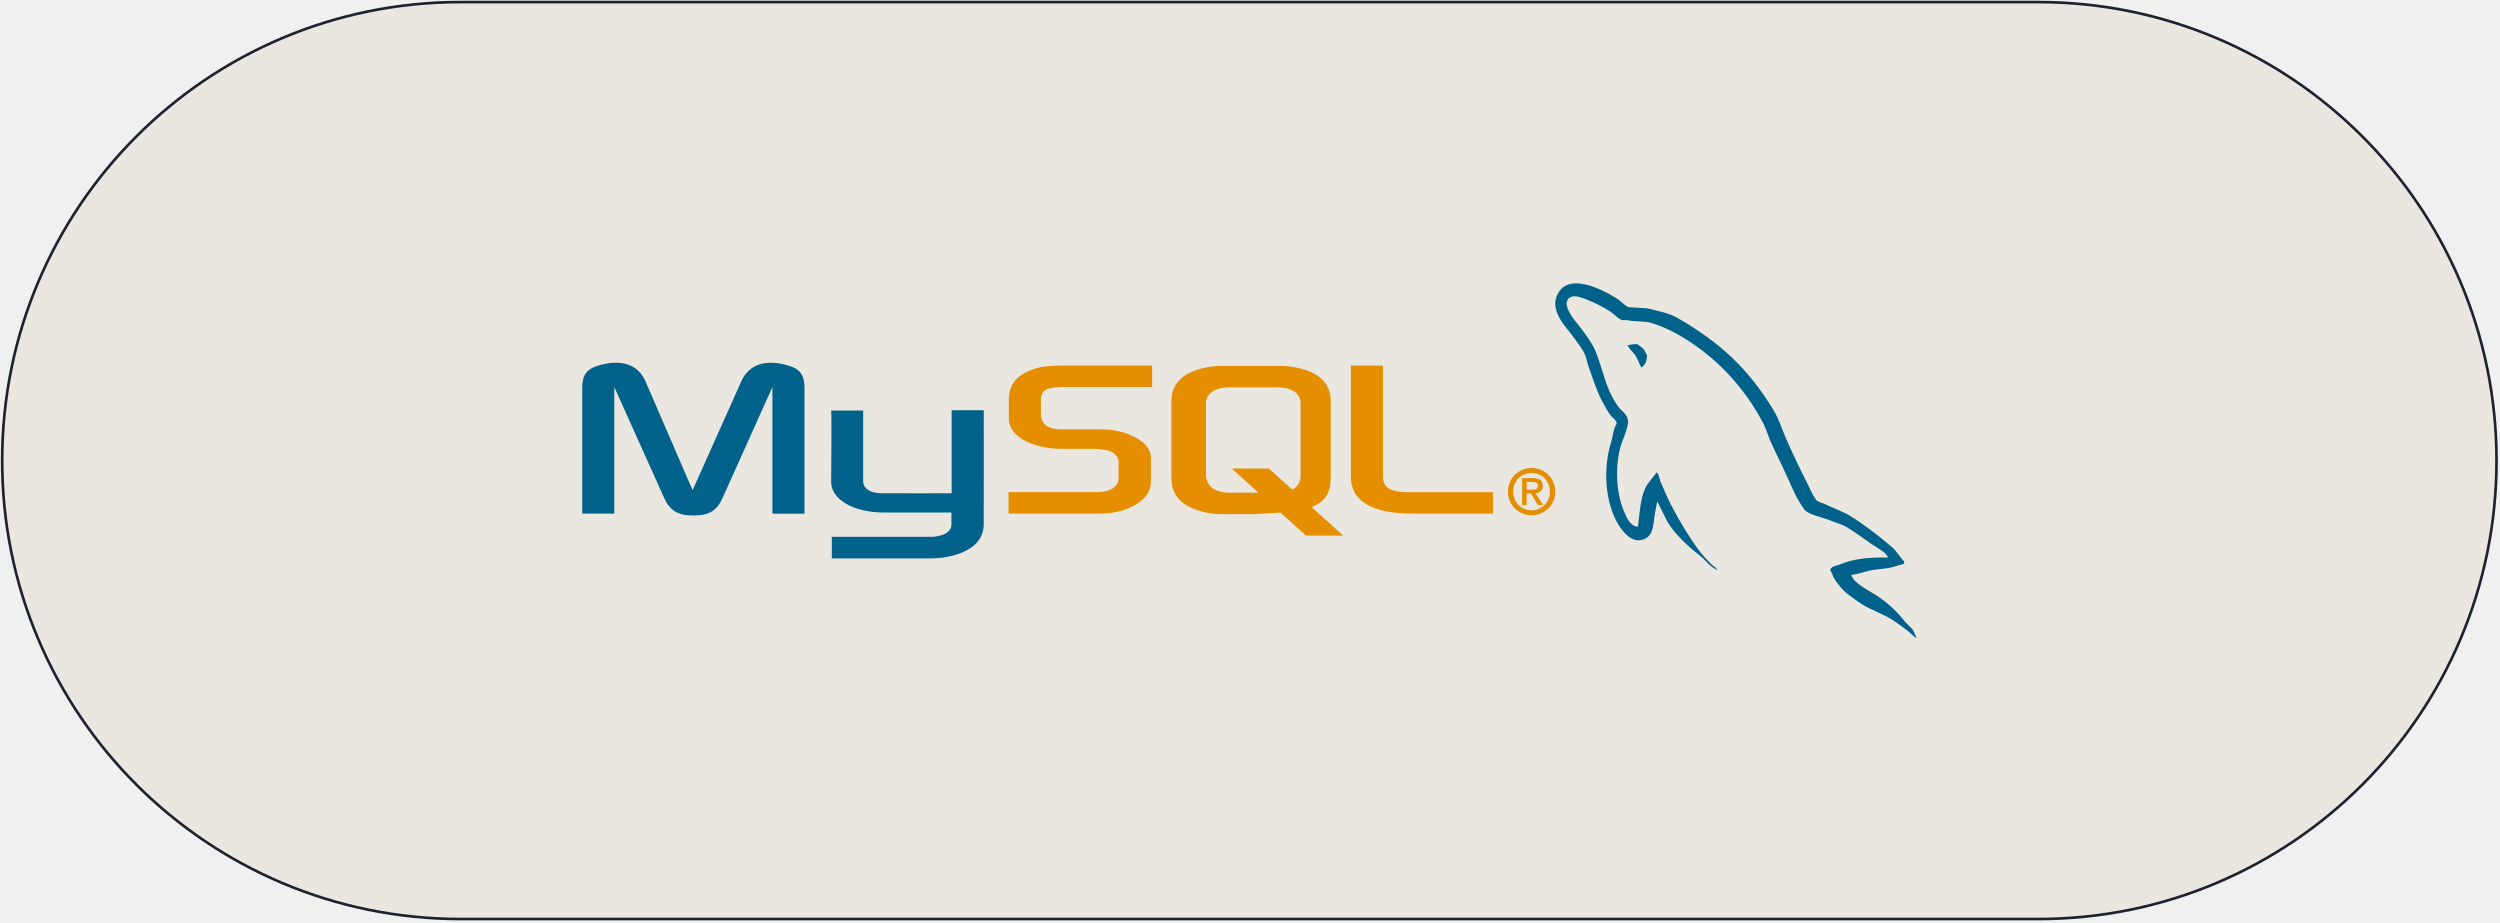
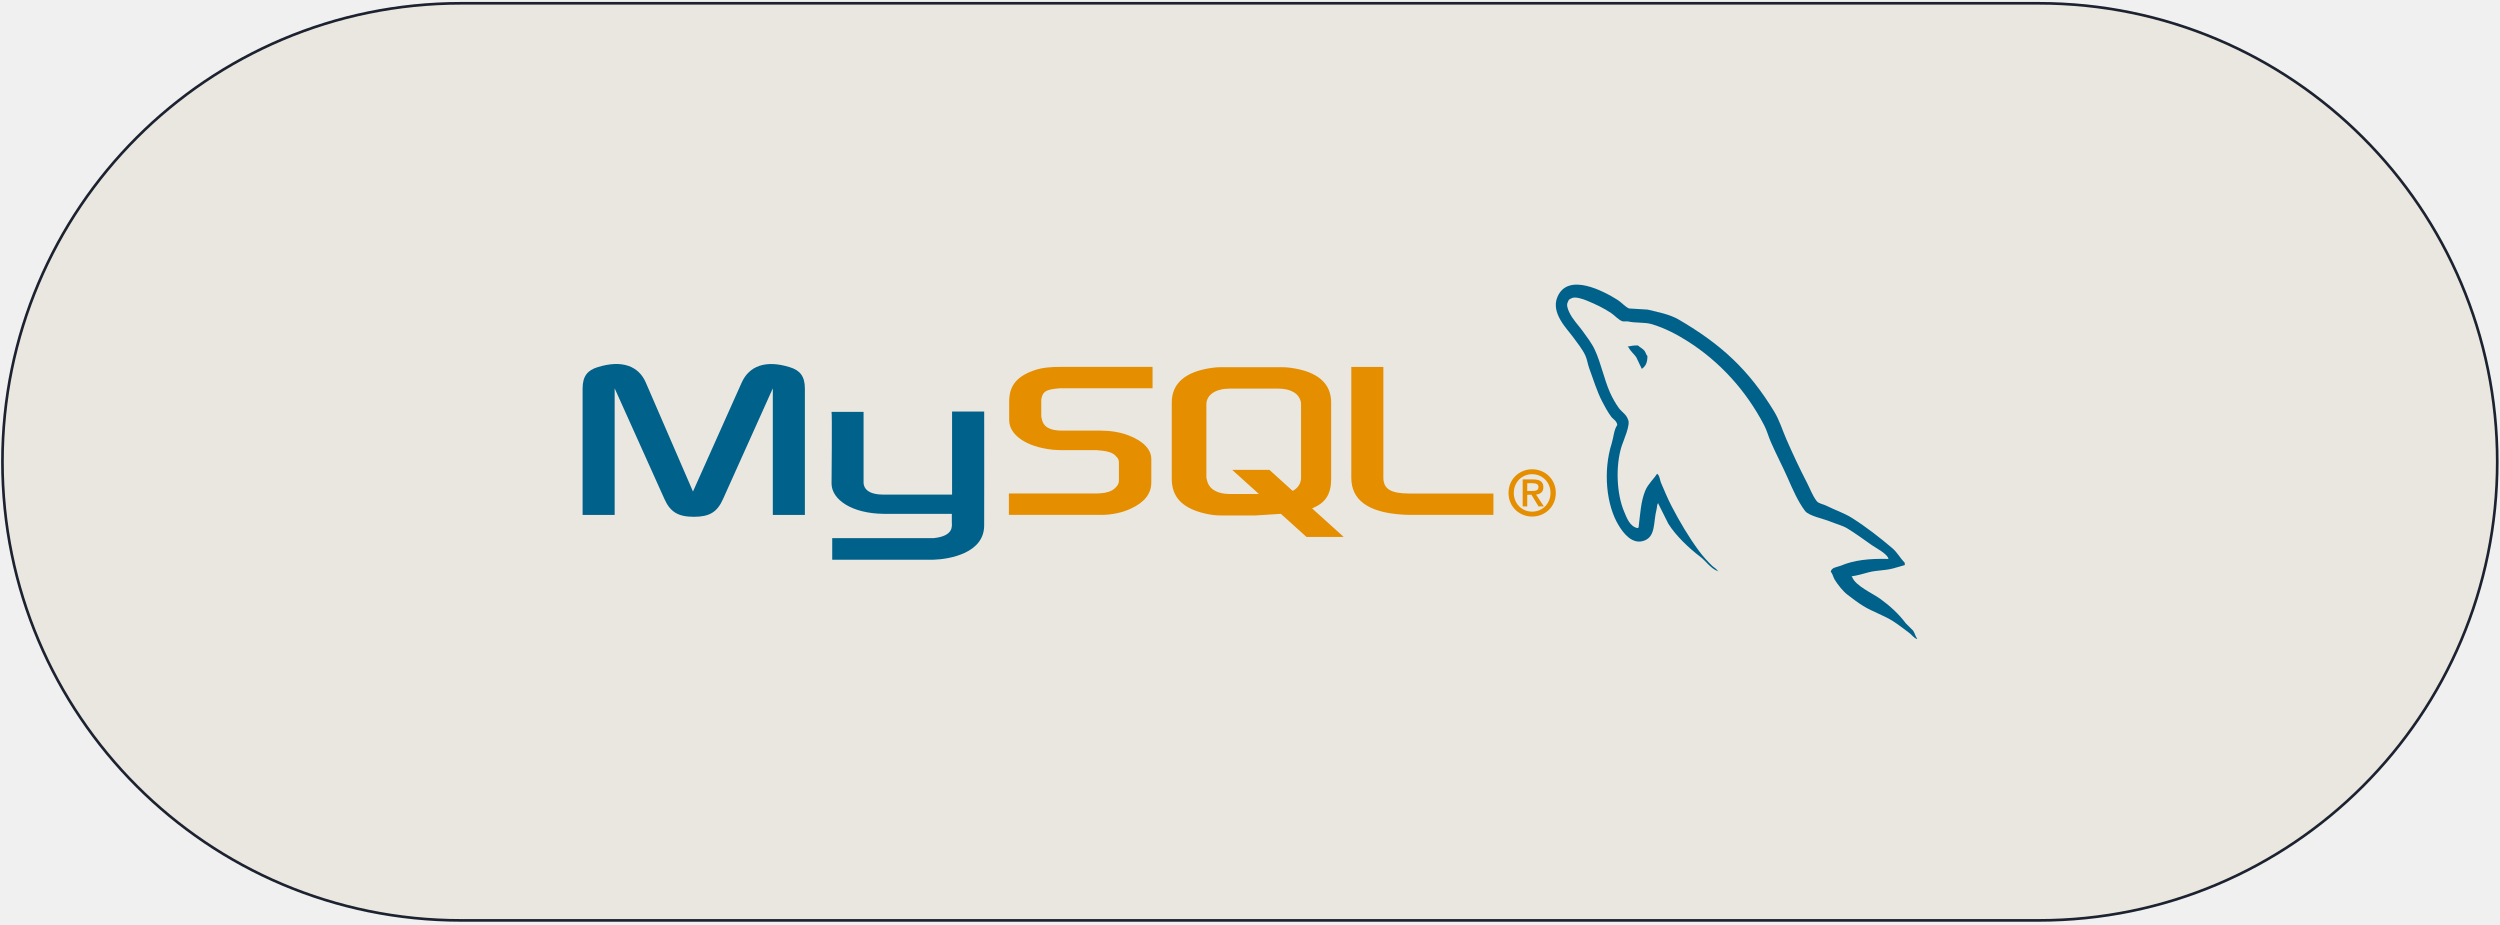
- <svg xmlns="http://www.w3.org/2000/svg" width="981" height="362" viewBox="0 0 981 362" fill="none">
-   <path d="M180.759.814h618.972c99.36 0 179.907 80.547 179.907 179.907 0 99.359-80.547 179.905-179.906 179.905H180.759C81.399 360.626.853 280.08.853 180.721.853 81.361 81.4.814 180.759.814" fill="#EAE7E0" />
-   <path d="M180.759.814h618.972c99.36 0 179.907 80.547 179.907 179.907 0 99.359-80.547 179.905-179.906 179.905H180.759C81.399 360.626.853 280.08.853 180.721.853 81.361 81.4.814 180.759.814Z" stroke="#1C222F" stroke-width="1.049" />
+ <svg xmlns="http://www.w3.org/2000/svg" width="765" height="283" viewBox="0 0 765 283" fill="none">
+   <path d="M141.066 1.005h482.77c77.495 0 140.318 62.822 140.318 140.317s-62.823 140.319-140.318 140.319H141.067C63.572 281.641.749 218.818.749 141.322S63.571 1.005 141.066 1.005" fill="#EAE7E0" />
+   <path d="M141.066 1.005h482.77c77.495 0 140.318 62.822 140.318 140.317s-62.823 140.319-140.318 140.319H141.067C63.572 281.641.749 218.818.749 141.322S63.571 1.005 141.066 1.005Z" stroke="#1C222F" stroke-width=".818" />
  <g clip-path="url(#a)">
    <g clip-path="url(#b)">
-       <path d="M228.475 201.534h12.578v-49.652l19.471 43.301c2.297 5.219 5.444 7.095 11.611 7.095 6.166 0 9.19-1.855 11.491-7.095l19.473-43.301v49.671h12.58v-49.589c0-4.837-1.939-7.177-5.928-8.385-9.554-2.983-15.965-.403-18.866 6.048l-19.108 42.733-18.508-42.752c-2.782-6.45-9.312-9.03-18.866-6.048-3.993 1.21-5.928 3.55-5.928 8.386zm97.659-40.427h12.574v27.366c-.118 1.488.477 4.978 7.367 5.084 3.516.056 27.132 0 27.352 0V160.97h12.602c.056 0-.013 44.432-.011 44.622.069 10.958-13.598 13.339-19.895 13.523h-39.715v-8.463l39.786-.002c8.094-.858 7.14-4.879 7.14-6.234v-3.3h-26.733c-12.438-.111-20.357-5.542-20.456-11.787-.009-.559.268-27.954-.008-28.224z" fill="#00618A" />
-       <path d="M395.74 201.529h36.162c4.232 0 8.346-.886 11.614-2.42 5.444-2.498 8.104-5.885 8.104-10.32v-9.191c0-3.629-3.024-7.015-8.948-9.272-3.145-1.212-7.015-1.855-10.764-1.855h-15.24c-5.078 0-7.498-1.533-8.102-4.918-.121-.403-.121-.746-.121-1.13V156.7c0-.323 0-.647.121-1.05.604-2.58 1.935-3.307 6.409-3.728.364 0 .847-.082 1.212-.082h35.92v-8.383h-35.316c-5.08 0-7.74.322-10.16 1.047-7.505 2.34-10.771 6.068-10.771 12.518v7.338c0 5.645 6.412 10.483 17.173 11.61 1.211.081 2.419.161 3.628.161h13.062c.485 0 .969 0 1.331.082 3.99.322 5.686 1.047 6.894 2.498.746.746.969 1.454.969 2.237v7.337c0 .888-.604 2.018-1.813 2.983-1.089.97-2.903 1.613-5.323 1.775-.484 0-.846.08-1.329.08H395.74v8.406m134.343-14.593c0 8.627 6.41 13.465 19.351 14.433a56 56 0 0 0 3.628.16h32.776v-8.385h-33.019c-7.376 0-10.16-1.855-10.16-6.29v-43.381h-12.577v43.459zm-70.439.436v-29.893c0-7.595 5.332-12.201 15.876-13.655a24 24 0 0 1 3.394-.243h23.875c1.176.001 2.351.082 3.516.243 10.544 1.454 15.876 6.059 15.876 13.655v29.893c0 6.161-2.265 9.459-7.485 11.608l12.39 11.186h-14.605l-10.023-9.049-10.092.639h-13.452c-2.302 0-4.726-.324-7.393-1.051-8.016-2.181-11.877-6.383-11.877-13.333m13.577-.746c0 .405.121.807.242 1.294.746 3.475 3.999 5.414 8.949 5.414h11.427l-10.495-9.476h14.604l9.135 8.264c1.687-.899 2.796-2.274 3.169-4.04.121-.402.121-.807.121-1.211v-28.663c0-.322 0-.746-.121-1.131-.746-3.231-4.001-5.09-8.848-5.09h-18.97c-5.593 0-9.209 2.424-9.209 6.221v28.441z" fill="#E48E00" />
-       <path fill-rule="evenodd" clip-rule="evenodd" d="M591.727 192.907c0 5.537 4.375 9.269 9.269 9.269s9.269-3.732 9.269-9.269-4.375-9.27-9.269-9.27-9.269 3.733-9.269 9.27m16.462 0c0 4.202-3.213 7.341-7.197 7.341-4.027 0-7.196-3.139-7.196-7.341 0-4.203 3.166-7.342 7.196-7.342 3.981 0 7.197 3.139 7.197 7.342m-4.699 5.291h2.075l-3.038-4.646c1.631-.174 2.865-.966 2.865-2.894 0-2.151-1.361-3.039-3.978-3.039h-4.13v10.58h1.781v-4.573h1.655l2.769 4.573zm-4.425-6.059V189.1h2.05c1.063 0 2.349.197 2.349 1.435 0 1.482-1.161 1.607-2.498 1.607h-1.901z" fill="#E48E00" />
-       <path d="M740.811 218.809c-7.73-.209-13.638.509-18.686 2.638-1.436.606-3.723.621-3.958 2.42.788.825.913 2.06 1.538 3.076 1.206 1.951 3.244 4.567 5.057 5.935 1.984 1.497 4.027 3.1 6.158 4.4 3.784 2.308 8.009 3.626 11.651 5.935 2.148 1.361 4.281 3.076 6.376 4.616 1.035.761 1.734 1.943 3.076 2.418v-.22c-.708-.9-.889-2.138-1.538-3.076l-2.858-2.858c-2.796-3.728-6.342-6.966-10.113-9.675-3.007-2.159-9.739-5.074-10.994-8.575l-.22-.22c2.133-.243 4.629-1.013 6.6-1.538 3.305-.886 6.26-.658 9.675-1.538l4.618-1.32v-.88c-1.727-1.771-2.957-4.114-4.838-5.716-4.921-4.194-10.296-8.379-15.827-11.875-3.069-1.939-6.86-3.195-10.114-4.837-1.094-.552-3.016-.839-3.737-1.76-1.708-2.178-2.638-4.94-3.956-7.457-2.759-5.313-5.47-11.118-7.916-16.709-1.668-3.813-2.759-7.573-4.835-10.994-9.983-16.412-20.731-26.319-37.374-36.054-3.542-2.069-7.806-2.889-12.314-3.957l-7.255-.44c-1.477-.615-3.013-2.424-4.4-3.3-5.514-3.486-19.658-11.06-23.742-1.118-2.579 6.288 3.853 12.423 6.155 15.611 1.615 2.237 3.684 4.74 4.836 7.255.759 1.652.891 3.309 1.54 5.058 1.598 4.287 2.988 8.991 5.056 12.971 1.044 2.013 2.196 4.135 3.518 5.936.81 1.105 2.199 1.592 2.417 3.299-1.357 1.902-1.435 4.847-2.199 7.256-3.436 10.835-2.141 24.3 2.857 32.32 1.535 2.461 5.146 7.74 10.114 5.716 4.343-1.771 3.355-7.252 4.618-12.092.279-1.1.108-1.901.659-2.638v.22l3.958 7.914c2.927 4.716 8.128 9.647 12.532 12.975 2.283 1.724 4.101 4.707 7.035 5.716v-.22h-.22c-.572-.895-1.467-1.262-2.2-1.976-1.72-1.688-3.635-3.785-5.057-5.716-4.008-5.44-7.547-11.391-10.772-17.589-1.54-2.959-2.88-6.223-4.176-9.234-.499-1.161-.494-2.915-1.538-3.517-1.422 2.207-3.517 3.989-4.617 6.595-1.76 4.165-1.988 9.243-2.638 14.511-.386.138-.215.043-.44.22-3.061-.738-4.139-3.89-5.276-6.595-2.878-6.842-3.411-17.852-.88-25.723.653-2.035 3.617-8.452 2.418-10.333-.572-1.877-2.461-2.983-3.518-4.4-1.305-1.771-2.613-4.108-3.517-6.155-2.357-5.332-3.457-11.316-5.936-16.709-1.186-2.577-3.188-5.183-4.836-7.457-1.823-2.536-3.864-4.407-5.276-7.457-.503-1.091-1.185-2.834-.44-3.958a1.74 1.74 0 0 1 1.32-1.32c1.275-.982 4.829.327 6.156.88 3.523 1.465 6.469 2.86 9.455 4.838 1.436.932 2.884 2.789 4.616 3.3h1.976c3.095.712 6.562.223 9.452 1.099 5.111 1.553 9.69 3.971 13.851 6.596 12.673 8.001 23.032 19.392 30.12 32.997 1.141 2.186 1.633 4.276 2.638 6.595 2.026 4.661 4.578 9.495 6.596 14.07 2.013 4.567 3.97 9.172 6.815 12.971 1.495 1.995 7.271 3.068 9.894 4.176 1.84.777 4.852 1.588 6.595 2.638 3.328 2.007 6.553 4.399 9.675 6.599 1.561 1.1 6.357 3.51 6.596 5.496z" fill="#00618A" />
-       <path fill-rule="evenodd" clip-rule="evenodd" d="M642.536 135.042c-1.611-.029-2.749.175-3.954.44v.22h.22c.767 1.579 2.123 2.594 3.073 3.953l2.197 4.612.22-.22c1.36-.959 1.984-2.492 1.974-4.833-.545-.574-.625-1.292-1.098-1.978-.628-.912-1.863-1.43-2.636-2.197z" fill="#00618A" />
+       <path d="M178.277 157.56h9.81v-38.726l15.188 33.772c1.791 4.072 4.245 5.534 9.055 5.534s7.168-1.446 8.963-5.534l15.188-33.772v38.741h9.812v-38.677c0-3.773-1.513-5.598-4.624-6.54-7.452-2.326-12.452-.314-14.715 4.717l-14.903 33.33-14.435-33.345c-2.17-5.031-7.263-7.043-14.715-4.716-3.114.943-4.624 2.768-4.624 6.54zm76.17-31.531h9.807v21.344c-.092 1.161.372 3.883 5.746 3.965 2.742.044 21.162 0 21.333 0v-25.416h9.829c.044 0-.01 34.655-.008 34.803.053 8.547-10.606 10.404-15.518 10.548H254.66v-6.601l31.032-.002c6.313-.669 5.569-3.805 5.569-4.862v-2.574H270.41c-9.701-.087-15.878-4.322-15.955-9.193-.007-.436.21-21.803-.005-22.014z" fill="#00618A" />
+       <path d="M308.717 157.556h28.205c3.3 0 6.509-.691 9.058-1.887 4.246-1.949 6.32-4.591 6.32-8.05v-7.168c0-2.831-2.358-5.471-6.979-7.232-2.453-.945-5.471-1.447-8.395-1.447h-11.887c-3.96 0-5.848-1.195-6.319-3.836-.094-.314-.094-.581-.094-.881v-4.464c0-.251 0-.504.094-.818.471-2.013 1.51-2.58 4.999-2.908.284 0 .66-.064.945-.064h28.016v-6.539h-27.545c-3.962 0-6.037.252-7.924.817-5.854 1.825-8.401 4.733-8.401 9.764v5.723c0 4.403 5.002 8.176 13.394 9.055.945.063 1.887.126 2.83.126h10.188c.378 0 .756-.001 1.038.063 3.112.252 4.435.818 5.377 1.949.581.581.756 1.134.756 1.745v5.723c0 .692-.471 1.573-1.415 2.326-.849.756-2.264 1.258-4.151 1.384-.378 0-.66.063-1.037.063h-27.073v6.556m104.781-11.382c0 6.729 4.999 10.502 15.093 11.257q1.412.109 2.829.125h25.564v-6.54h-25.753c-5.754 0-7.924-1.447-7.924-4.906v-33.835h-9.81v33.896zm-54.939.34v-23.315c0-5.923 4.158-9.516 12.382-10.65a19 19 0 0 1 2.648-.189h18.621q1.377 0 2.742.189c8.224 1.134 12.382 4.725 12.382 10.65v23.315c0 4.806-1.766 7.378-5.837 9.054l9.663 8.724h-11.391l-7.818-7.058-7.87.499h-10.492c-1.796 0-3.686-.253-5.767-.82-6.252-1.701-9.263-4.978-9.263-10.399m10.589-.581c0 .315.095.629.189 1.009.582 2.71 3.119 4.222 6.979 4.222h8.913l-8.186-7.391h11.391l7.125 6.446c1.315-.701 2.181-1.774 2.471-3.151.095-.314.095-.629.095-.945v-22.355c0-.252 0-.582-.095-.883-.581-2.52-3.12-3.969-6.9-3.969h-14.796c-4.362 0-7.183 1.89-7.183 4.852v22.182z" fill="#E48E00" />
+       <path fill-rule="evenodd" clip-rule="evenodd" d="M461.607 150.833c0 4.322 3.416 7.235 7.236 7.235s7.235-2.913 7.235-7.235-3.416-7.235-7.235-7.235-7.236 2.913-7.236 7.235m12.85 0c0 3.28-2.508 5.731-5.617 5.731-3.144 0-5.617-2.451-5.617-5.731s2.471-5.73 5.617-5.73c3.106 0 5.617 2.45 5.617 5.73m-3.667 4.13h1.619l-2.372-3.626c1.273-.136 2.237-.754 2.237-2.259 0-1.679-1.062-2.372-3.106-2.372h-3.223v8.258h1.39v-3.569h1.292l2.161 3.569zm-3.455-4.729v-2.372h1.601c.829 0 1.833.154 1.833 1.12 0 1.157-.906 1.255-1.95 1.255h-1.484z" fill="#E48E00" />
+       <path d="M577.882 171.034c-6.03-.162-10.638.397-14.576 2.058-1.12.473-2.904.484-3.087 1.887.615.645.713 1.607 1.2 2.4.94 1.522 2.53 3.562 3.945 4.629 1.547 1.168 3.14 2.418 4.802 3.432 2.952 1.8 6.247 2.828 9.088 4.63 1.675 1.061 3.339 2.399 4.973 3.6.807.593 1.353 1.515 2.399 1.886v-.172c-.552-.702-.693-1.667-1.199-2.399l-2.229-2.229c-2.181-2.908-4.947-5.434-7.889-7.547-2.345-1.683-7.596-3.958-8.574-6.688l-.172-.172c1.664-.189 3.611-.789 5.148-1.2 2.578-.69 4.882-.513 7.546-1.199l3.602-1.03v-.686c-1.347-1.381-2.306-3.209-3.773-4.458-3.839-3.272-8.031-6.536-12.345-9.263-2.394-1.512-5.351-2.492-7.889-3.773-.853-.43-2.353-.654-2.915-1.373-1.332-1.698-2.058-3.853-3.086-5.816-2.152-4.144-4.266-8.672-6.174-13.033-1.301-2.973-2.152-5.906-3.772-8.574-7.786-12.802-16.169-20.529-29.151-28.122-2.763-1.614-6.088-2.254-9.604-3.087l-5.659-.343c-1.152-.48-2.35-1.89-3.432-2.574-4.301-2.72-15.333-8.627-18.519-.873-2.011 4.905 3.005 9.69 4.801 12.177 1.259 1.745 2.873 3.698 3.772 5.659.592 1.288.695 2.581 1.201 3.945 1.246 3.344 2.331 7.013 3.944 10.117.814 1.571 1.713 3.226 2.743 4.63.633.863 1.716 1.242 1.886 2.574-1.058 1.483-1.119 3.781-1.715 5.659-2.68 8.451-1.67 18.954 2.229 25.21 1.196 1.919 4.013 6.037 7.888 4.458 3.388-1.382 2.617-5.657 3.602-9.431.218-.858.084-1.484.515-2.058v.172l3.087 6.172c2.282 3.679 6.339 7.525 9.774 10.121 1.781 1.345 3.199 3.671 5.488 4.458v-.172h-.172c-.446-.698-1.144-.984-1.716-1.541-1.342-1.316-2.835-2.952-3.945-4.458-3.126-4.243-5.886-8.885-8.401-13.72-1.202-2.307-2.247-4.853-3.258-7.202-.389-.905-.385-2.274-1.199-2.743-1.11 1.721-2.744 3.111-3.602 5.144-1.373 3.249-1.55 7.209-2.057 11.319-.301.107-.168.033-.344.171-2.387-.576-3.228-3.034-4.115-5.144-2.245-5.337-2.661-13.925-.686-20.064.509-1.587 2.821-6.592 1.886-8.06-.446-1.464-1.919-2.326-2.744-3.431-1.018-1.382-2.038-3.205-2.744-4.802-1.838-4.158-2.696-8.826-4.629-13.032-.925-2.01-2.487-4.043-3.772-5.817-1.422-1.977-3.015-3.437-4.115-5.816-.393-.85-.925-2.21-.344-3.087a1.35 1.35 0 0 1 1.03-1.03c.995-.766 3.766.255 4.801.687 2.748 1.143 5.046 2.23 7.375 3.773 1.12.727 2.25 2.175 3.601 2.574h1.541c2.414.555 5.118.174 7.372.858 3.987 1.211 7.558 3.097 10.804 5.144 9.885 6.241 17.965 15.126 23.493 25.737.89 1.706 1.274 3.336 2.058 5.145 1.581 3.635 3.571 7.406 5.144 10.974 1.571 3.562 3.098 7.154 5.317 10.117 1.166 1.556 5.67 2.394 7.716 3.257 1.435.607 3.785 1.239 5.145 2.058 2.595 1.566 5.111 3.432 7.547 5.147 1.217.858 4.958 2.738 5.144 4.287z" fill="#00618A" />
+       <path fill-rule="evenodd" clip-rule="evenodd" d="M501.205 105.702c-1.257-.023-2.144.137-3.084.343v.171h.171c.599 1.232 1.656 2.024 2.397 3.084l1.714 3.596.171-.171c1.061-.748 1.547-1.944 1.54-3.769-.426-.448-.488-1.008-.857-1.543-.489-.712-1.452-1.115-2.055-1.714z" fill="#00618A" />
    </g>
  </g>
  <defs>
    <clipPath id="a">
-       <path fill="#fff" d="M224.035 111.193h532.421v139.054H224.035z" />
+       <path fill="#fff" d="M174.82 87.095h415.263V195.55H174.82z" />
    </clipPath>
    <clipPath id="b">
-       <path fill="#fff" d="M224.035 111.193h532.421v139.054H224.035z" />
+       <path fill="#fff" d="M174.82 87.095h415.263V195.55H174.82z" />
    </clipPath>
  </defs>
</svg>
